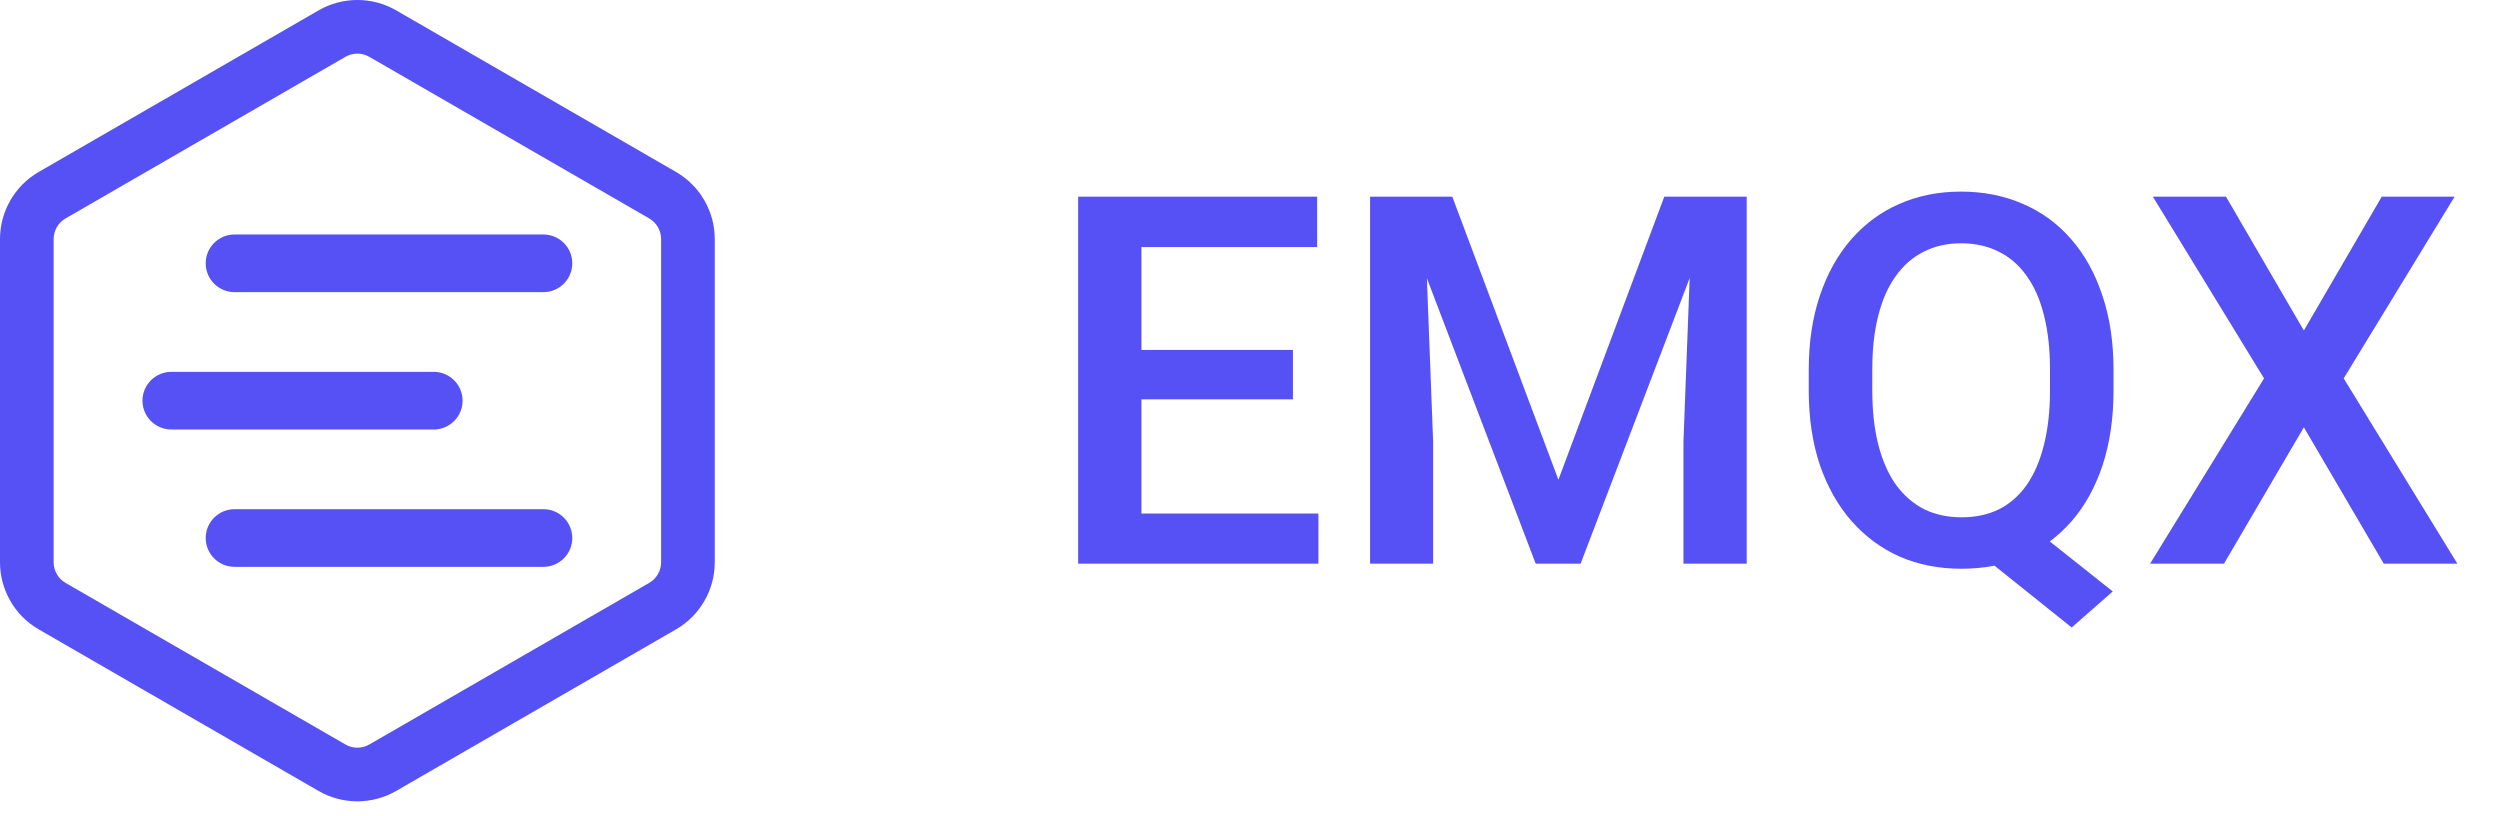
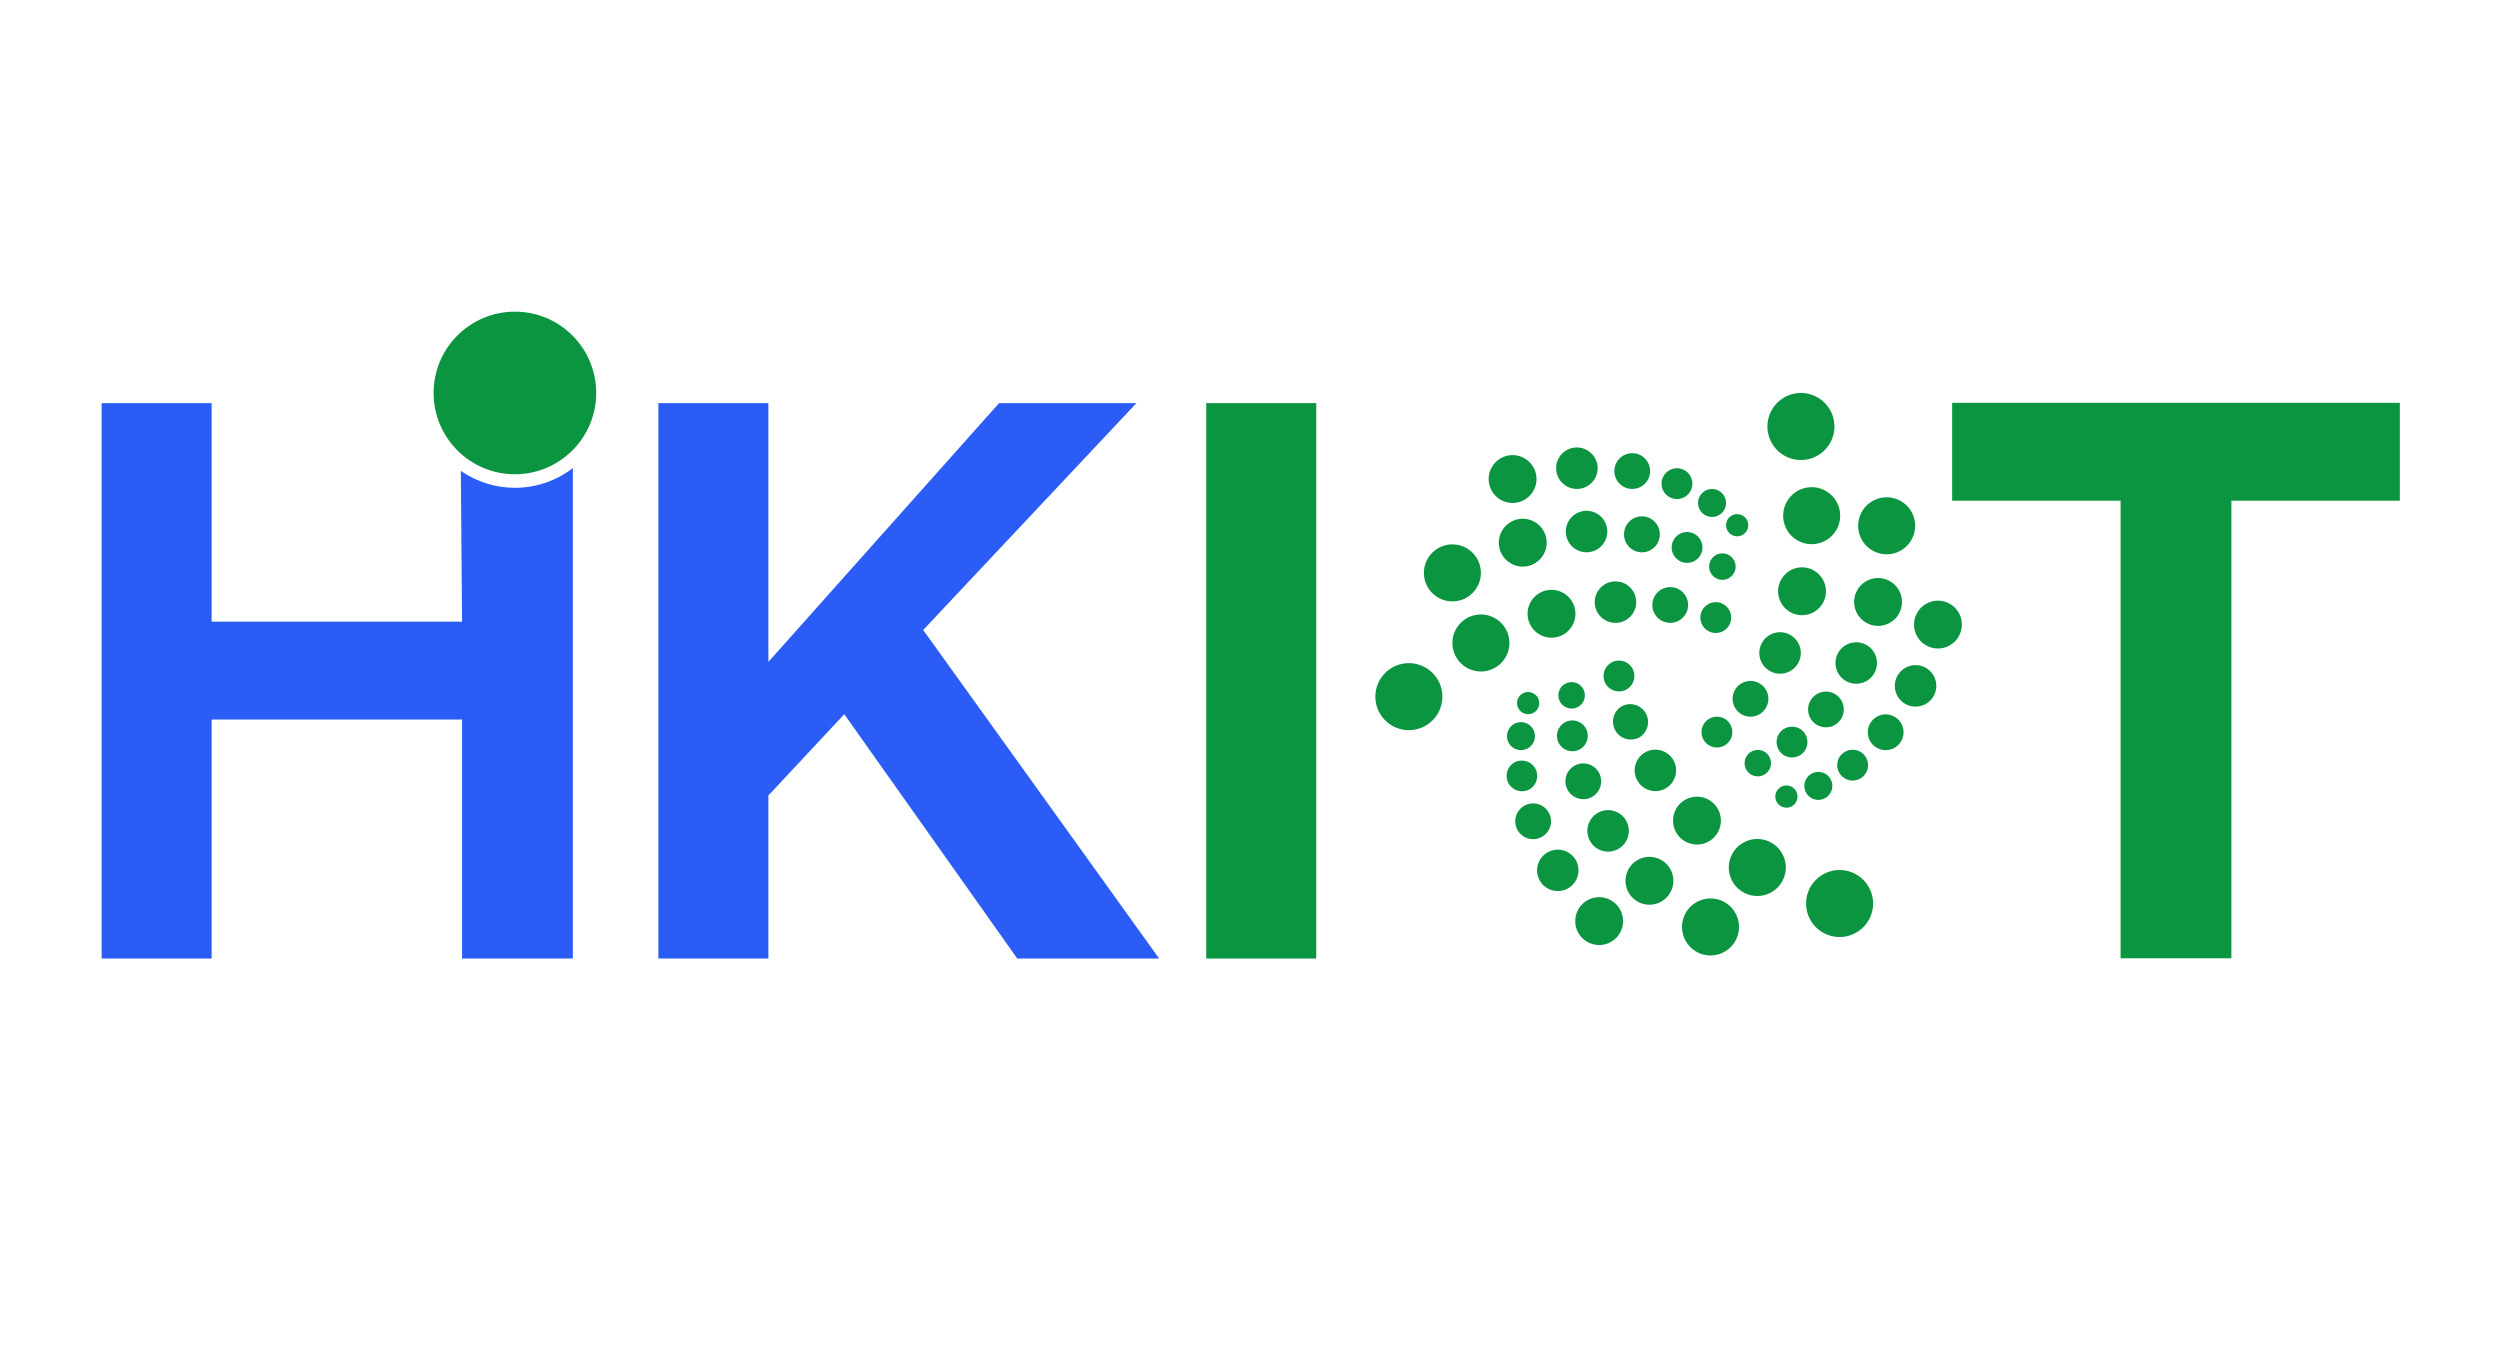
- <svg xmlns="http://www.w3.org/2000/svg" width="92" height="30" viewBox="0 0 92 30" fill="none">
-   <path fill-rule="evenodd" clip-rule="evenodd" d="M19.996 8.629H8.68V8.632C8.664 8.631 8.649 8.629 8.633 8.629C8.045 8.629 7.57 9.104 7.57 9.69C7.57 10.277 8.045 10.751 8.633 10.751C8.649 10.751 8.664 10.75 8.68 10.749V10.751H19.996C20.584 10.751 21.06 10.277 21.06 9.69C21.06 9.104 20.584 8.629 19.996 8.629" fill="#5551F4" />
-   <path fill-rule="evenodd" clip-rule="evenodd" d="M19.996 18.738H8.68V18.74C8.664 18.739 8.649 18.738 8.633 18.738C8.045 18.738 7.57 19.213 7.57 19.799C7.57 20.384 8.045 20.86 8.633 20.86C8.649 20.86 8.664 20.858 8.68 20.857V20.86H19.996C20.584 20.86 21.06 20.384 21.06 19.799C21.06 19.213 20.584 18.738 19.996 18.738" fill="#5551F4" />
-   <path fill-rule="evenodd" clip-rule="evenodd" d="M17.023 14.745C17.023 14.191 16.599 13.737 16.057 13.688V13.684H6.354V13.686C6.338 13.685 6.323 13.684 6.307 13.684C5.72 13.684 5.243 14.159 5.243 14.745C5.243 15.331 5.72 15.806 6.307 15.806C6.323 15.806 6.338 15.804 6.354 15.803V15.806H16.057V15.801C16.599 15.752 17.023 15.298 17.023 14.745" fill="#5551F4" />
-   <path fill-rule="evenodd" clip-rule="evenodd" d="M13.152 1.974C13 1.974 12.849 2.013 12.714 2.09L2.411 8.039C2.142 8.195 1.974 8.484 1.974 8.796V20.693C1.974 21.004 2.142 21.294 2.411 21.45L12.715 27.399C12.984 27.554 13.318 27.554 13.588 27.399L23.891 21.45C24.161 21.294 24.329 21.004 24.329 20.693V8.796C24.329 8.484 24.161 8.195 23.892 8.039L13.588 2.09C13.453 2.012 13.303 1.974 13.152 1.974M13.152 29.489C12.659 29.489 12.167 29.362 11.727 29.109L1.423 23.16C0.545 22.653 0 21.708 0 20.693V8.796C0 7.781 0.545 6.836 1.423 6.329L11.727 0.38C12.606 -0.127 13.697 -0.127 14.576 0.38L24.879 6.329C25.758 6.836 26.303 7.781 26.303 8.796V20.693C26.303 21.708 25.758 22.653 24.879 23.16L14.576 29.108C14.136 29.362 13.644 29.489 13.152 29.489" fill="#5551F4" />
-   <path d="M48.517 18.898V20.744H41.346V18.898H48.517ZM42.005 7.237V20.744H39.676V7.237H42.005ZM47.58 12.877V14.696H41.346V12.877H47.58ZM48.471 7.237V9.092H41.346V7.237H48.471ZM51.365 7.237H53.444L57.349 17.655L61.246 7.237H63.324L58.166 20.744H56.514L51.365 7.237ZM50.419 7.237H52.395L52.739 16.254V20.744H50.419V7.237ZM62.294 7.237H64.279V20.744H61.951V16.254L62.294 7.237ZM74.197 18.945L77.75 21.765L76.238 23.092L72.75 20.299L74.197 18.945ZM77.778 13.619V14.362C77.778 15.382 77.645 16.297 77.379 17.108C77.113 17.918 76.733 18.608 76.238 19.177C75.743 19.745 75.153 20.182 74.466 20.485C73.779 20.782 73.019 20.93 72.184 20.93C71.355 20.93 70.597 20.782 69.911 20.485C69.231 20.182 68.64 19.745 68.139 19.177C67.638 18.608 67.248 17.918 66.97 17.108C66.698 16.297 66.562 15.382 66.562 14.362V13.619C66.562 12.599 66.698 11.687 66.97 10.883C67.242 10.072 67.626 9.383 68.12 8.814C68.621 8.239 69.212 7.802 69.892 7.506C70.579 7.203 71.337 7.051 72.165 7.051C73 7.051 73.761 7.203 74.448 7.506C75.14 7.802 75.734 8.239 76.229 8.814C76.724 9.383 77.104 10.072 77.37 10.883C77.642 11.687 77.778 12.599 77.778 13.619ZM75.44 14.362V13.601C75.44 12.846 75.366 12.181 75.218 11.606C75.075 11.025 74.862 10.539 74.577 10.15C74.299 9.754 73.956 9.457 73.548 9.259C73.146 9.055 72.685 8.953 72.165 8.953C71.658 8.953 71.204 9.055 70.802 9.259C70.4 9.457 70.056 9.754 69.772 10.15C69.487 10.539 69.271 11.025 69.122 11.606C68.974 12.181 68.9 12.846 68.9 13.601V14.362C68.9 15.116 68.974 15.784 69.122 16.366C69.271 16.947 69.487 17.439 69.772 17.841C70.062 18.236 70.409 18.536 70.811 18.741C71.219 18.938 71.677 19.037 72.184 19.037C72.703 19.037 73.164 18.938 73.566 18.741C73.968 18.536 74.308 18.236 74.587 17.841C74.865 17.439 75.075 16.947 75.218 16.366C75.366 15.784 75.44 15.116 75.44 14.362ZM81.916 7.237L84.782 12.163L87.649 7.237H90.33L86.248 13.925L90.432 20.744H87.723L84.782 15.725L81.842 20.744H79.123L83.317 13.925L79.225 7.237H81.916Z" fill="#5551F4" />
+ <svg xmlns="http://www.w3.org/2000/svg" fill="none" version="1.1" width="369" height="200" viewBox="0 0 369 200">
+   <defs>
+     <clipPath id="master_svg0_2_4111">
+       <rect x="0" y="0" width="369" height="200" rx="0" />
+     </clipPath>
+   </defs>
+   <g clip-path="url(#master_svg0_2_4111)">
+     <g>
+       <g>
+         <path d="M288.136,59.456L354.216,59.456L354.216,73.904L329.352,73.904L329.352,141.44L313,141.44L313,73.904L288.136,73.904L288.136,59.456Z" fill="#0B9541" fill-opacity="1" />
+       </g>
+       <g>
+         <path d="M194.28,141.484L178.04,141.484L178.04,59.5L194.28,59.5L194.28,141.484Z" fill="#0B9541" fill-opacity="1" />
+       </g>
+       <g>
+         <path d="M136.264,92.988L171.096,141.484L150.152,141.484L124.616,105.42L113.416,117.404L113.416,141.484L97.176,141.484L97.176,59.5L113.416,59.5L113.416,97.692L147.464,59.5L167.736,59.5L136.264,92.988Z" fill="#2B5DF6" fill-opacity="1" />
+       </g>
+       <g>
+         <path d="M256.406,79.163C257.312,79.163,258.047,78.428,258.047,77.522C258.047,76.615,257.312,75.88,256.406,75.88C255.499,75.88,254.764,76.615,254.764,77.522C254.764,78.428,255.499,79.163,256.406,79.163ZM252.695,76.309C253.839,76.31,254.766,75.383,254.766,74.239C254.766,73.096,253.839,72.169,252.695,72.17C251.553,72.171,250.627,73.097,250.627,74.239C250.627,75.382,251.553,76.308,252.695,76.309ZM254.226,81.673C253.144,81.673,252.267,82.55,252.267,83.632C252.267,84.713,253.144,85.59,254.226,85.59C255.307,85.59,256.184,84.713,256.184,83.632C256.184,82.55,255.307,81.673,254.226,81.673ZM247.521,73.662C248.779,73.662,249.798,72.643,249.798,71.385C249.798,70.127,248.779,69.108,247.521,69.108C246.263,69.108,245.244,70.127,245.244,71.385C245.244,72.643,246.263,73.662,247.521,73.662ZM246.736,80.805C246.736,82.063,247.756,83.082,249.014,83.082C250.272,83.082,251.291,82.063,251.291,80.805C251.291,79.547,250.272,78.527,249.014,78.527C247.756,78.527,246.736,79.547,246.736,80.805ZM253.247,93.43C254.506,93.431,255.527,92.411,255.527,91.152C255.527,89.893,254.506,88.873,253.247,88.874C251.99,88.876,250.972,89.895,250.972,91.152C250.972,92.409,251.99,93.429,253.247,93.43ZM240.884,72.17C242.356,72.188,243.559,71.001,243.559,69.529C243.559,68.058,242.356,66.87,240.884,66.889C239.439,66.907,238.278,68.084,238.278,69.529C238.278,70.974,239.439,72.151,240.884,72.17ZM249.162,89.297C249.162,87.839,247.98,86.657,246.522,86.657C245.064,86.657,243.882,87.839,243.882,89.297C243.882,90.755,245.064,91.937,246.522,91.937C247.981,91.937,249.163,90.755,249.162,89.297ZM239.707,78.884C239.707,80.342,240.889,81.524,242.348,81.524C243.806,81.524,244.988,80.342,244.988,78.884C245.007,77.412,243.819,76.21,242.348,76.21C240.876,76.21,239.688,77.412,239.707,78.884ZM232.749,72.17C234.44,72.17,235.811,70.798,235.811,69.107C235.811,67.415,234.44,66.044,232.748,66.044C231.057,66.044,229.686,67.415,229.686,69.107C229.686,70.798,231.057,72.17,232.749,72.17ZM231.114,78.42C231.094,80.126,232.471,81.519,234.177,81.519C235.882,81.519,237.26,80.125,237.239,78.42C237.219,76.743,235.854,75.393,234.177,75.393C232.499,75.393,231.134,76.743,231.114,78.42ZM238.481,85.812C236.775,85.792,235.381,87.169,235.381,88.875C235.381,90.58,236.775,91.958,238.481,91.937C240.158,91.917,241.507,90.552,241.507,88.875C241.507,87.197,240.158,85.832,238.481,85.812ZM223.258,74.239C225.209,74.239,226.79,72.657,226.79,70.706C226.79,68.756,225.209,67.174,223.258,67.174C221.307,67.174,219.726,68.756,219.726,70.707C219.726,72.657,221.307,74.239,223.258,74.239ZM221.224,80.099C221.224,82.05,222.805,83.632,224.756,83.632C226.708,83.632,228.289,82.05,228.289,80.099C228.289,78.148,226.707,76.567,224.756,76.567C222.805,76.567,221.224,78.149,221.224,80.099ZM225.47,90.59C225.469,92.542,227.051,94.125,229.003,94.125C230.955,94.125,232.537,92.542,232.535,90.59C232.535,88.639,230.954,87.057,229.003,87.057C227.052,87.057,225.47,88.639,225.47,90.59ZM214.373,88.767C216.697,88.767,218.581,86.884,218.581,84.559C218.581,82.236,216.697,80.351,214.373,80.351C212.049,80.351,210.165,82.236,210.165,84.559C210.165,86.883,212.049,88.767,214.373,88.767ZM218.581,90.697C216.257,90.697,214.373,92.581,214.373,94.905C214.373,97.229,216.257,99.114,218.581,99.114C220.905,99.114,222.79,97.229,222.79,94.905C222.79,92.581,220.905,90.697,218.581,90.697ZM207.948,97.878C205.215,97.878,203,100.093,203,102.826C203,105.559,205.215,107.774,207.949,107.774C210.682,107.774,212.897,105.559,212.897,102.826C212.897,100.094,210.682,97.878,207.949,97.878M226.979,102.967C226.53,102.179,225.528,101.904,224.74,102.352C223.952,102.801,223.677,103.804,224.126,104.591C224.575,105.378,225.577,105.653,226.364,105.205C227.152,104.756,227.427,103.755,226.979,102.967ZM223.512,106.83C222.49,107.382,222.122,108.667,222.697,109.676C223.272,110.686,224.565,111.024,225.561,110.427C226.525,109.848,226.851,108.605,226.294,107.627C225.737,106.65,224.502,106.296,223.512,106.83ZM232.91,104.351C233.871,103.826,234.214,102.615,233.673,101.664C233.131,100.712,231.914,100.39,230.972,100.948C230.053,101.493,229.74,102.673,230.269,103.602C230.797,104.53,231.972,104.864,232.91,104.351ZM225.745,116.516C226.838,115.893,227.219,114.502,226.596,113.409C225.974,112.316,224.583,111.935,223.49,112.558C222.419,113.191,222.054,114.565,222.67,115.646C223.285,116.727,224.654,117.114,225.745,116.516ZM230.085,109.705C230.697,110.82,232.103,111.218,233.209,110.588C234.315,109.959,234.69,108.546,234.042,107.451C233.41,106.38,232.035,106.015,230.954,106.63C229.874,107.246,229.487,108.614,230.085,109.705ZM237.832,97.798C236.739,98.421,236.358,99.811,236.98,100.904C237.603,101.997,238.994,102.379,240.087,101.756C241.179,101.133,241.561,99.743,240.938,98.65C240.315,97.557,238.925,97.175,237.832,97.798ZM228.584,119.915C227.863,118.648,226.25,118.206,224.983,118.928C223.716,119.65,223.274,121.262,223.996,122.529C224.718,123.796,226.33,124.238,227.597,123.516C228.864,122.794,229.306,121.182,228.584,119.915ZM241.983,108.834C243.206,108.092,243.617,106.511,242.909,105.267C242.201,104.024,240.631,103.571,239.369,104.245C238.131,104.98,237.711,106.572,238.423,107.823C239.136,109.074,240.719,109.523,241.983,108.834ZM235.001,117.615C236.268,116.893,236.71,115.281,235.988,114.013C235.266,112.746,233.654,112.304,232.387,113.026C231.121,113.749,230.68,115.361,231.401,116.627C232.123,117.894,233.734,118.336,235.001,117.615ZM232.611,126.984C231.784,125.493,229.898,124.964,228.416,125.808C226.935,126.652,226.428,128.544,227.289,130.016C228.14,131.456,229.988,131.946,231.441,131.119C232.894,130.291,233.415,128.451,232.611,126.984ZM238.852,125.311C240.336,124.481,240.86,122.6,240.018,121.122C239.176,119.644,237.291,119.135,235.82,119.989C234.365,120.833,233.863,122.692,234.696,124.154C235.528,125.615,237.384,126.132,238.852,125.311ZM245.805,116.397C247.305,115.574,247.84,113.682,246.993,112.196C246.147,110.709,244.247,110.204,242.774,111.075C241.338,111.927,240.85,113.773,241.676,115.224C242.503,116.675,244.339,117.197,245.805,116.397ZM234.289,132.886C232.594,133.852,232.003,136.009,232.969,137.704C233.935,139.399,236.092,139.991,237.787,139.025C239.48,138.058,240.07,135.902,239.105,134.208C238.14,132.514,235.984,131.922,234.289,132.886ZM241.709,126.934C240.014,127.9,239.422,130.057,240.388,131.753C241.354,133.448,243.511,134.04,245.206,133.074C246.901,132.108,247.493,129.951,246.527,128.256C245.562,126.56,243.404,125.969,241.709,126.934ZM252.219,124.192C253.916,123.227,254.508,121.069,253.542,119.373C252.576,117.677,250.417,117.085,248.722,118.053C247.028,119.019,246.437,121.175,247.402,122.87C248.368,124.565,250.524,125.156,252.219,124.192ZM250.389,133.162C248.37,134.312,247.666,136.882,248.815,138.901C249.966,140.921,252.535,141.625,254.555,140.475C256.574,139.325,257.279,136.755,256.129,134.736C254.978,132.716,252.409,132.012,250.389,133.162ZM257.296,124.385C255.276,125.535,254.572,128.105,255.722,130.125C256.873,132.144,259.442,132.848,261.462,131.698C263.481,130.548,264.185,127.978,263.035,125.959C261.885,123.939,259.315,123.235,257.296,124.385ZM269.075,129.061C266.701,130.413,265.872,133.435,267.225,135.809C268.578,138.184,271.599,139.012,273.974,137.659C276.348,136.307,277.177,133.285,275.824,130.911C274.472,128.537,271.45,127.707,269.075,129.061ZM264.49,116.15C263.703,115.699,262.7,115.971,262.25,116.758C261.799,117.544,262.071,118.547,262.857,118.998C263.644,119.449,264.647,119.177,265.097,118.39C265.548,117.604,265.276,116.601,264.49,116.15ZM267.338,117.783C268.331,118.367,269.61,118.028,270.183,117.028C270.756,116.028,270.402,114.753,269.396,114.191C268.406,113.639,267.155,113.986,266.591,114.97C266.028,115.953,266.36,117.208,267.338,117.783ZM260.431,110.945C259.493,110.406,258.296,110.731,257.758,111.669C257.219,112.608,257.544,113.805,258.483,114.343C259.42,114.871,260.608,114.544,261.143,113.611C261.678,112.678,261.36,111.487,260.431,110.945ZM272.284,114.894C273.377,115.545,274.792,115.174,275.425,114.07C276.058,112.966,275.664,111.557,274.549,110.942C273.461,110.342,272.092,110.726,271.474,111.804C270.855,112.882,271.216,114.257,272.284,114.894ZM265.634,107.552C264.543,106.927,263.151,107.304,262.526,108.396C261.901,109.487,262.278,110.879,263.37,111.504C264.461,112.129,265.852,111.752,266.478,110.66C267.103,109.569,266.725,108.178,265.634,107.552ZM252.286,110.032C253.377,110.657,254.769,110.28,255.394,109.189C256.02,108.097,255.642,106.706,254.551,106.08C253.459,105.455,252.068,105.833,251.442,106.924C250.817,108.015,251.195,109.407,252.286,110.032ZM279.639,105.792C278.374,105.066,276.761,105.504,276.036,106.769C275.311,108.034,275.748,109.648,277.013,110.373C278.279,111.098,279.892,110.66,280.617,109.395C281.342,108.13,280.904,106.517,279.639,105.792ZM256.082,101.831C255.357,103.096,255.795,104.709,257.06,105.434C258.325,106.159,259.938,105.722,260.664,104.457C261.389,103.191,260.951,101.578,259.686,100.853C258.421,100.128,256.807,100.566,256.082,101.831ZM268.17,106.991C269.437,107.732,271.065,107.298,271.795,106.025C272.525,104.751,272.076,103.127,270.796,102.409C269.533,101.71,267.944,102.154,267.226,103.406C266.509,104.658,266.929,106.254,268.17,106.991ZM284.261,98.577C282.794,97.736,280.922,98.244,280.081,99.711C279.24,101.179,279.748,103.05,281.215,103.892C282.683,104.733,284.555,104.225,285.396,102.757C286.237,101.29,285.729,99.418,284.261,98.577ZM272.426,100.498C273.895,101.364,275.79,100.863,276.638,99.383C277.487,97.902,276.962,96.014,275.471,95.184C274.007,94.368,272.158,94.882,271.324,96.337C270.49,97.791,270.981,99.646,272.426,100.498ZM261.215,99.034C262.682,99.874,264.553,99.367,265.394,97.899C266.236,96.432,265.728,94.56,264.26,93.719C262.793,92.878,260.921,93.386,260.08,94.853C259.239,96.321,259.747,98.193,261.215,99.034ZM287.826,89.139C286.132,88.151,283.957,88.733,282.982,90.434C282.007,92.136,282.605,94.306,284.314,95.269C286.004,96.215,288.141,95.624,289.104,93.943C290.067,92.262,289.497,90.12,287.826,89.139ZM275.419,91.898C277.114,92.889,279.291,92.308,280.267,90.605C281.243,88.902,280.644,86.73,278.933,85.768C277.242,84.818,275.101,85.409,274.137,87.091C273.173,88.774,273.745,90.919,275.419,91.898ZM269.028,89.057C270.022,87.362,269.442,85.182,267.737,84.205C266.033,83.228,263.858,83.83,262.898,85.544C261.952,87.234,262.543,89.371,264.224,90.335C265.905,91.298,268.048,90.728,269.028,89.057ZM276.377,81.258C278.393,82.413,280.965,81.716,282.121,79.699C283.277,77.683,282.579,75.112,280.562,73.956C278.546,72.8,275.974,73.498,274.818,75.514C273.663,77.531,274.361,80.102,276.377,81.258ZM269.495,72.463C267.478,71.307,264.906,72.005,263.751,74.021C262.594,76.037,263.293,78.608,265.309,79.764C267.326,80.92,269.897,80.222,271.053,78.206C272.209,76.19,271.511,73.618,269.495,72.463ZM263.356,67.242C265.727,68.602,268.751,67.781,270.11,65.41C271.469,63.039,270.649,60.015,268.277,58.656C265.906,57.297,262.882,58.117,261.524,60.489C260.164,62.859,260.985,65.884,263.356,67.242Z" fill="#0B9541" fill-opacity="1" style="mix-blend-mode:passthrough" />
+       </g>
+       <g>
+         <path d="M84.552,69.084L84.552,141.484L68.2,141.484L68.2,106.204L31.24,106.204L31.24,141.484L15,141.484L15,59.5L31.24,59.5L31.24,91.756L68.2,91.756L68.017,69.501Q68.891,70.107,69.846,70.575Q70.802,71.043,71.817,71.361Q72.833,71.678,73.884,71.839Q74.936,72,76,72Q76.575,72,77.149,71.953Q77.722,71.906,78.29,71.811Q78.857,71.717,79.415,71.577Q79.973,71.437,80.518,71.251Q81.062,71.065,81.59,70.836Q82.117,70.606,82.624,70.334Q83.131,70.062,83.614,69.749Q84.097,69.436,84.552,69.084Z" fill-rule="evenodd" fill="#2B5DF6" fill-opacity="1" />
+       </g>
+       <g>
+         <ellipse cx="76" cy="58" rx="12" ry="12" fill="#0B9541" fill-opacity="1" />
+       </g>
+     </g>
+   </g>
</svg>
